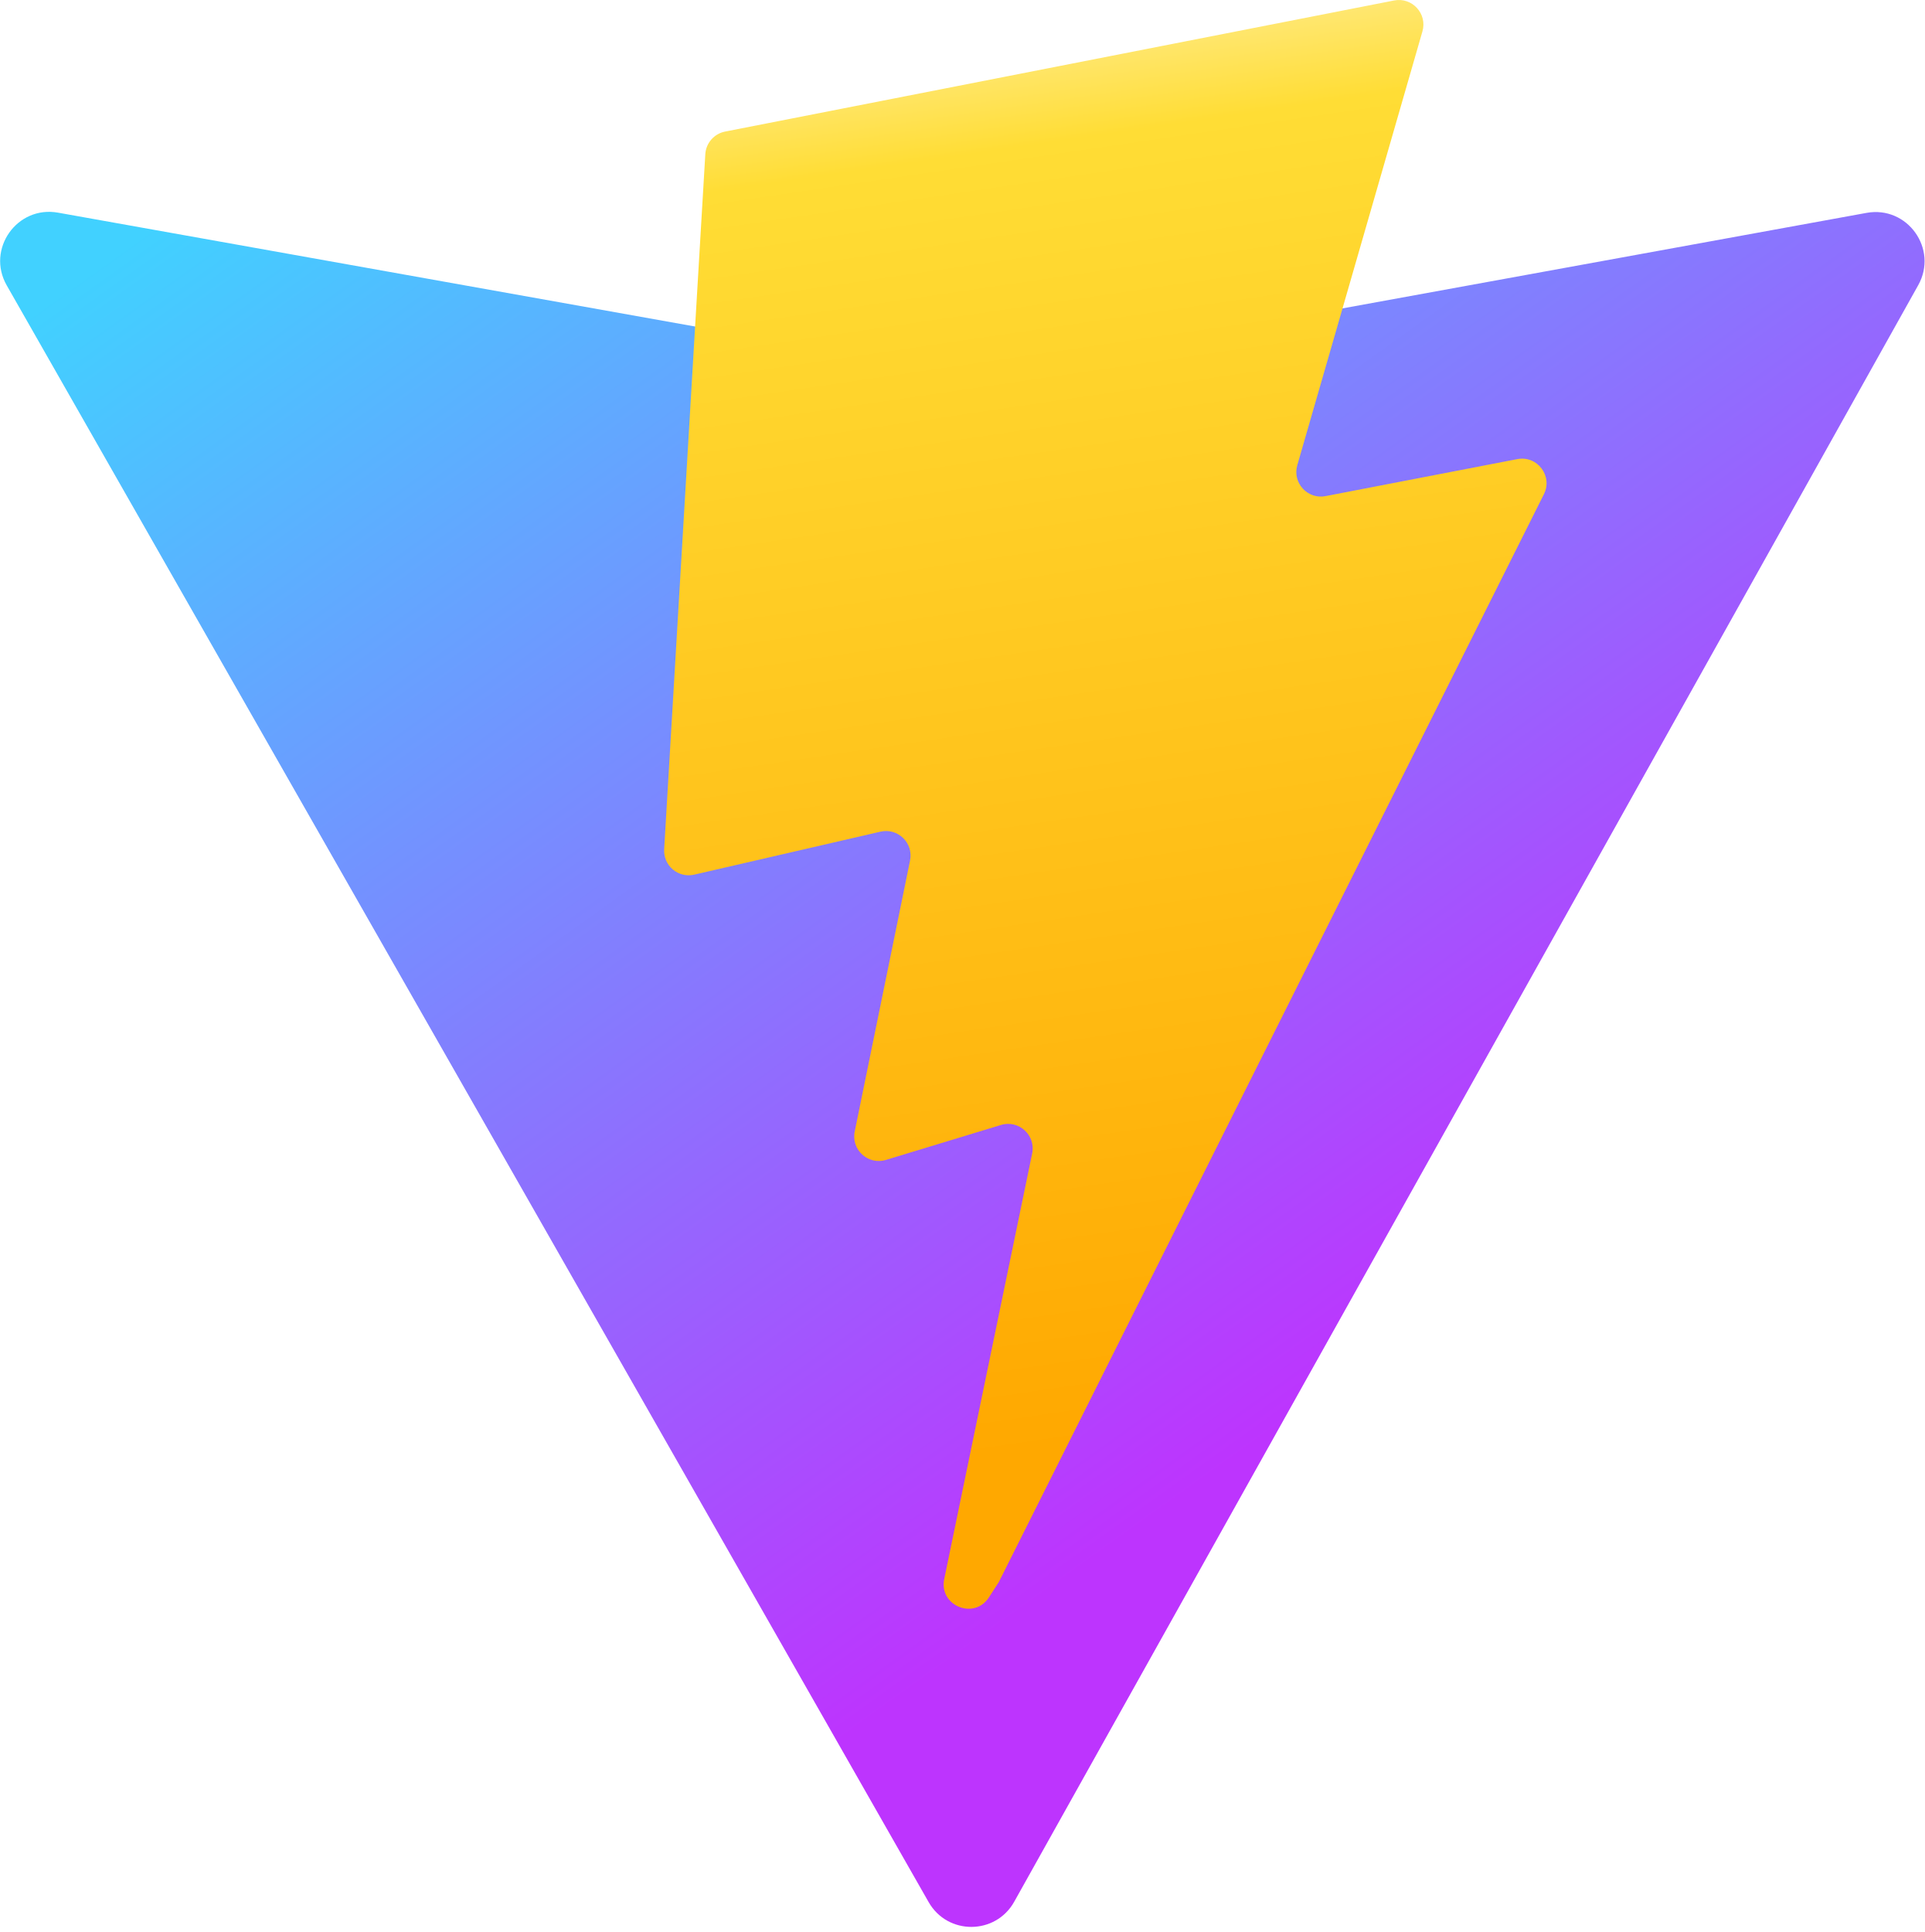
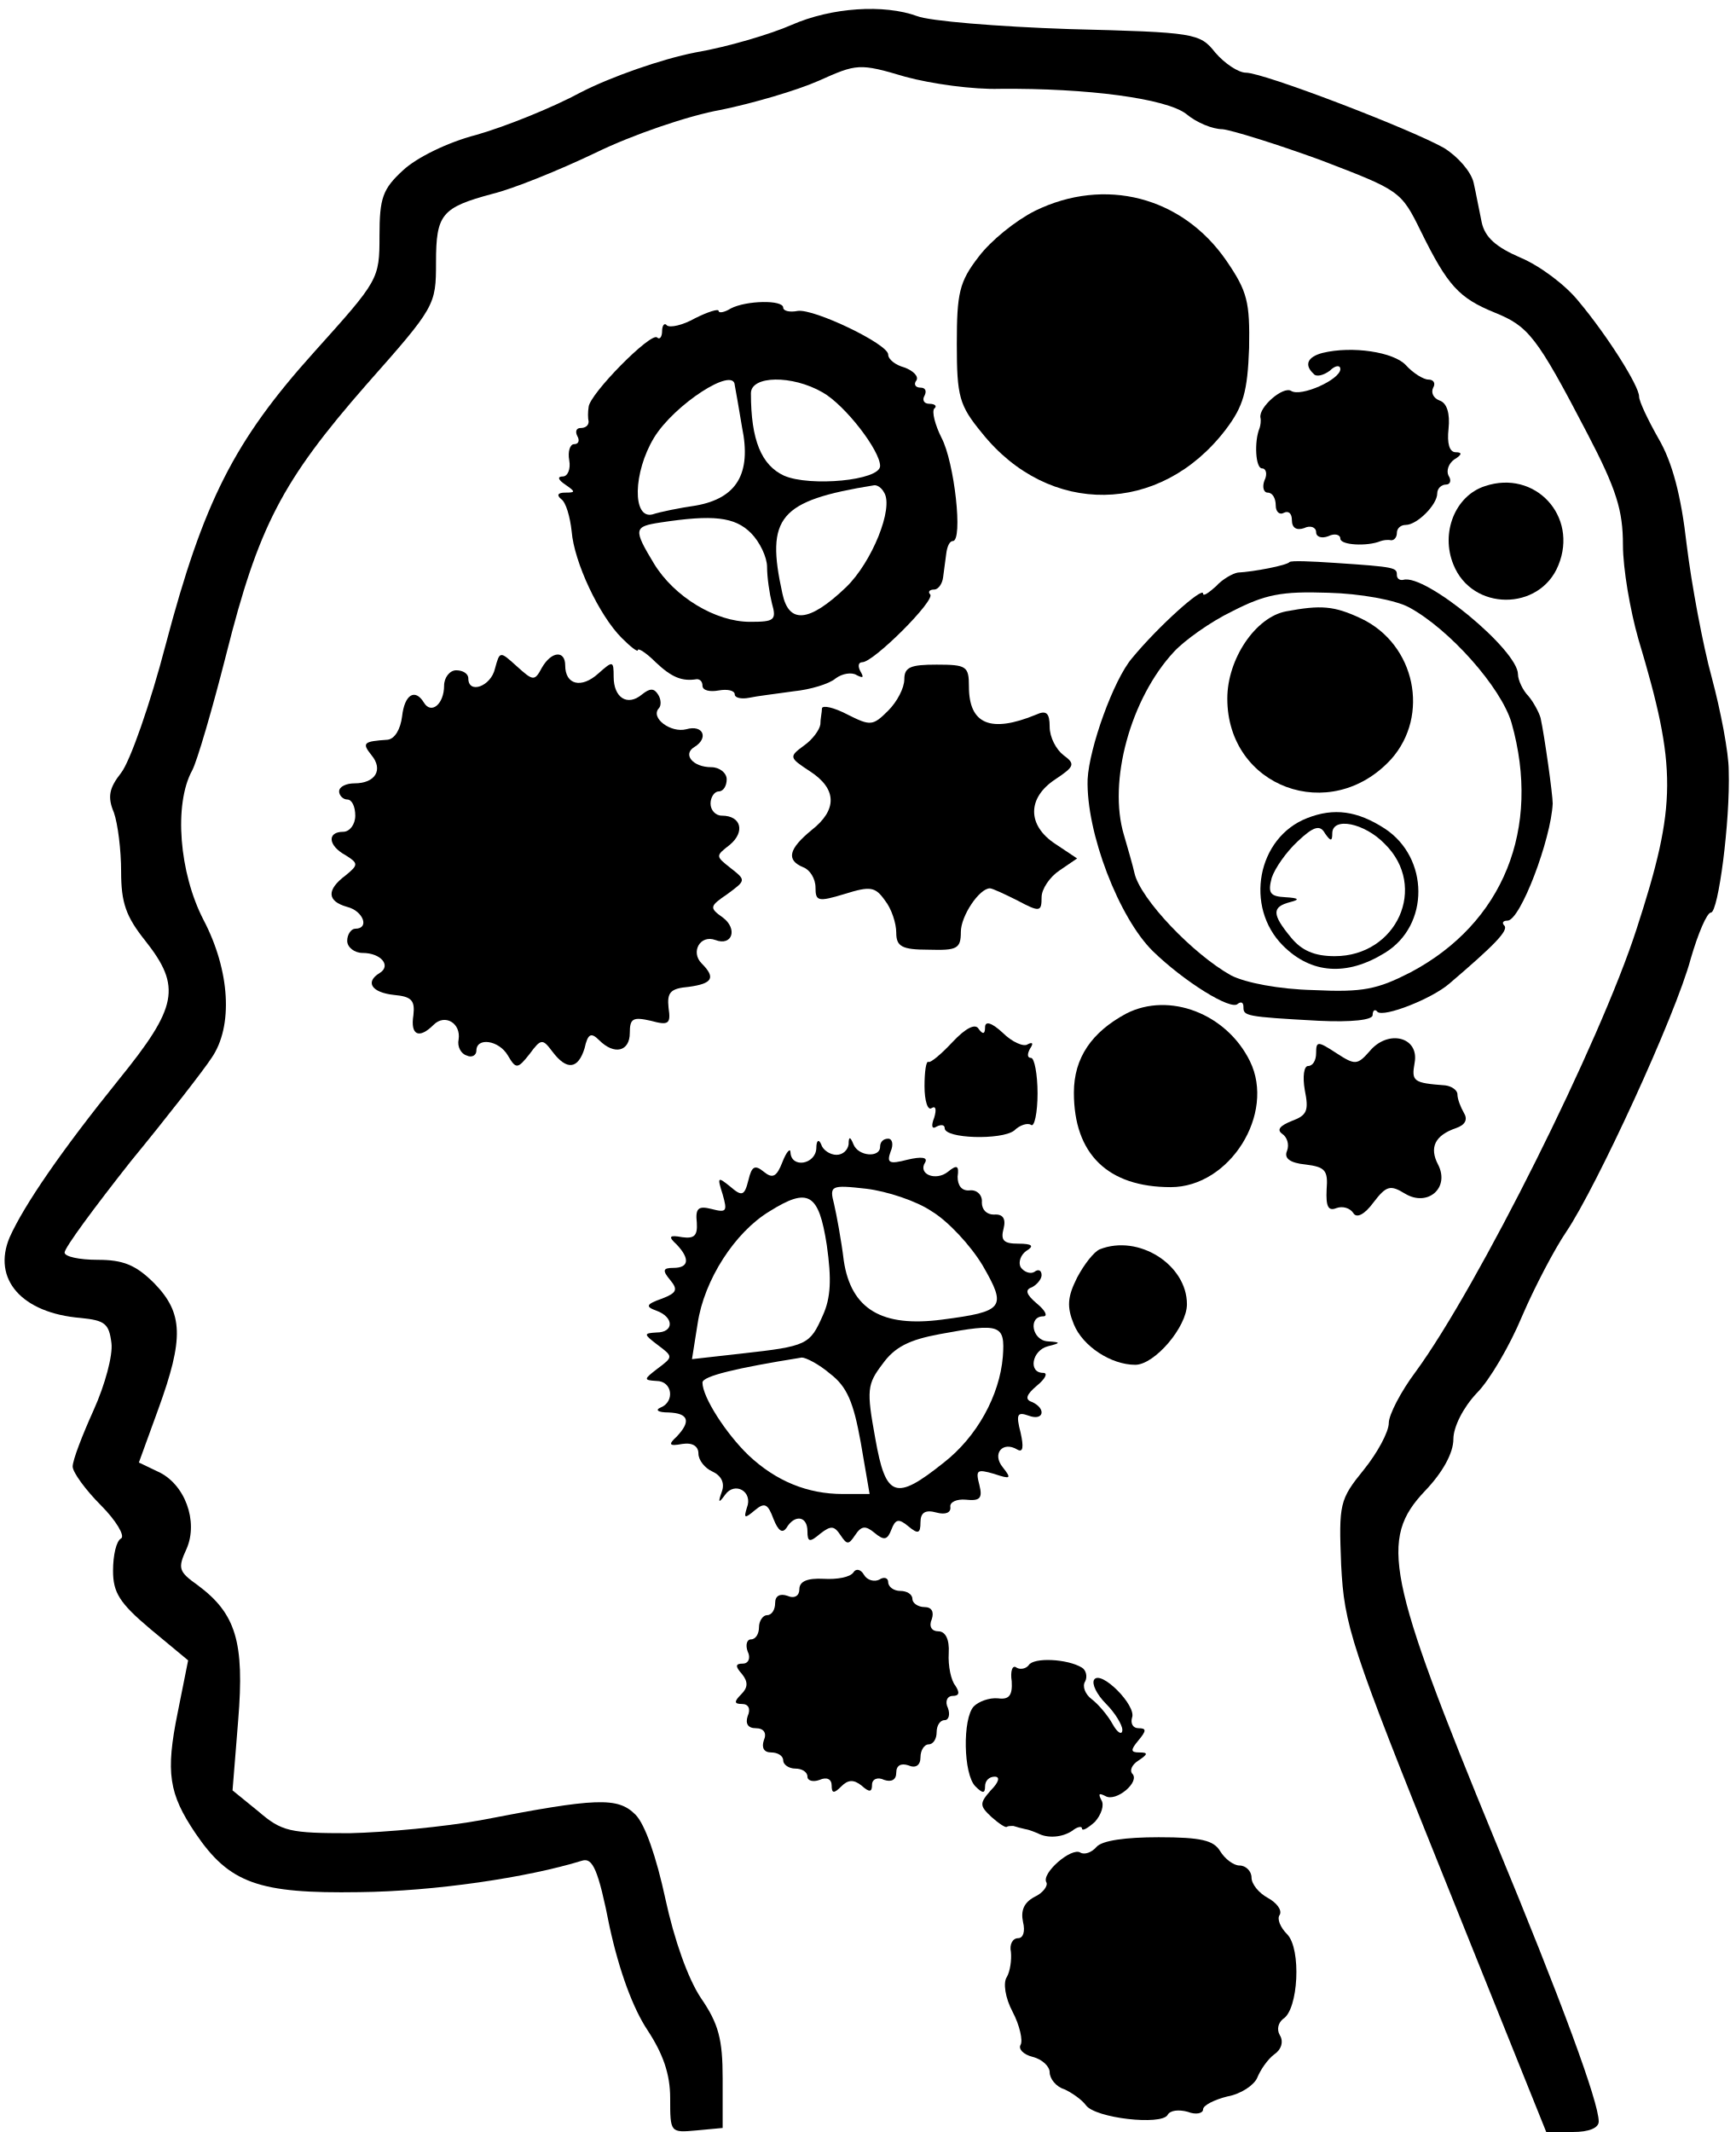
- <svg xmlns="http://www.w3.org/2000/svg" aria-hidden="true" role="img" class="iconify iconify--logos" width="31.88" height="32" preserveAspectRatio="xMidYMid meet" viewBox="0 0 256 257">
-   <defs>
-     <linearGradient id="IconifyId1813088fe1fbc01fb466" x1="-.828%" x2="57.636%" y1="7.652%" y2="78.411%">
-       <stop offset="0%" stop-color="#41D1FF" />
-       <stop offset="100%" stop-color="#BD34FE" />
-     </linearGradient>
-     <linearGradient id="IconifyId1813088fe1fbc01fb467" x1="43.376%" x2="50.316%" y1="2.242%" y2="89.03%">
-       <stop offset="0%" stop-color="#FFEA83" />
-       <stop offset="8.333%" stop-color="#FFDD35" />
-       <stop offset="100%" stop-color="#FFA800" />
-     </linearGradient>
-   </defs>
-   <path fill="url(#IconifyId1813088fe1fbc01fb466)" d="M255.153 37.938L134.897 252.976c-2.483 4.44-8.862 4.466-11.382.048L.875 37.958c-2.746-4.814 1.371-10.646 6.827-9.67l120.385 21.517a6.537 6.537 0 0 0 2.322-.004l117.867-21.483c5.438-.991 9.574 4.796 6.877 9.62Z" />
-   <path fill="url(#IconifyId1813088fe1fbc01fb467)" d="M185.432.063L96.44 17.501a3.268 3.268 0 0 0-2.634 3.014l-5.474 92.456a3.268 3.268 0 0 0 3.997 3.378l24.777-5.718c2.318-.535 4.413 1.507 3.936 3.838l-7.361 36.047c-.495 2.426 1.782 4.5 4.151 3.78l15.304-4.649c2.372-.72 4.652 1.36 4.15 3.788l-11.698 56.621c-.732 3.542 3.979 5.473 5.943 2.437l1.313-2.028l72.516-144.72c1.215-2.423-.88-5.186-3.54-4.672l-25.505 4.922c-2.396.462-4.435-1.77-3.759-4.114l16.646-57.705c.677-2.35-1.37-4.583-3.769-4.113Z" />
+ <svg xmlns="http://www.w3.org/2000/svg" version="1.0" width="215pt" height="264pt" viewBox="0 0 215 264" preserveAspectRatio="xMidYMid meet">
+   <g transform="translate(0,264) scale(0.1,-0.1)" fill="#000000" stroke="none">
+     <path d="M980 2609 c-25 -11 -78 -27 -119 -34 -41 -8 -104 -30 -141 -49 -37 -20 -95 -43 -130 -53 -35 -9 -74 -28 -91 -44 -25 -23 -29 -34 -29 -81 0 -54 -1 -55 -81 -144 -99 -110 -137 -185 -184 -363 -19 -73 -44 -144 -55 -158 -15 -19 -17 -30 -9 -49 5 -14 9 -47 9 -73 0 -39 6 -56 30 -86 45 -57 40 -82 -33 -172 -71 -88 -117 -155 -135 -195 -22 -52 15 -94 88 -100 30 -3 35 -7 38 -31 2 -15 -8 -52 -22 -83 -14 -31 -26 -62 -26 -70 0 -7 16 -29 35 -48 19 -19 30 -38 25 -41 -6 -3 -10 -21 -10 -40 0 -27 8 -40 46 -72 l47 -39 -13 -65 c-15 -74 -11 -100 22 -149 42 -62 78 -75 203 -73 93 1 208 18 276 39 13 4 20 -11 34 -82 12 -55 29 -101 47 -128 19 -29 28 -54 28 -84 0 -43 0 -43 33 -40 l32 3 0 61 c0 49 -5 68 -27 100 -16 24 -33 72 -44 123 -11 51 -25 92 -37 104 -22 22 -48 21 -192 -7 -44 -8 -117 -15 -162 -16 -74 0 -84 2 -113 27 l-32 26 7 87 c8 97 -3 132 -50 167 -24 17 -25 21 -14 45 15 34 -2 81 -36 96 l-23 11 24 66 c32 88 31 119 -5 156 -23 23 -39 29 -70 29 -23 0 -41 4 -41 9 0 6 37 56 82 113 46 56 91 114 100 128 27 39 23 108 -10 171 -30 58 -37 143 -14 185 6 11 25 76 42 143 40 159 69 215 174 335 85 96 86 98 86 151 0 60 7 68 70 85 25 6 82 29 128 51 45 22 115 46 155 53 39 8 94 24 121 36 47 21 50 22 107 5 33 -9 85 -16 117 -15 109 1 206 -12 231 -31 13 -11 33 -19 45 -19 11 -1 66 -18 121 -38 99 -38 100 -38 125 -89 33 -67 47 -82 91 -100 42 -17 52 -29 115 -150 36 -69 44 -95 44 -138 0 -29 9 -81 19 -116 48 -160 48 -205 -2 -359 -45 -140 -197 -444 -274 -549 -18 -24 -33 -53 -33 -63 0 -11 -14 -37 -31 -58 -30 -37 -31 -42 -28 -118 4 -75 11 -98 129 -391 l125 -311 33 0 c20 0 32 5 32 13 0 24 -46 149 -128 347 -135 328 -144 374 -87 434 22 23 35 47 35 64 0 15 12 39 29 57 16 16 41 59 56 95 15 35 40 83 55 105 37 55 135 267 154 338 9 31 20 57 25 57 9 0 24 113 22 176 0 22 -10 74 -21 115 -11 40 -25 115 -31 164 -7 62 -18 103 -35 132 -13 23 -24 46 -24 52 0 13 -39 75 -75 118 -16 20 -48 44 -72 54 -30 13 -44 25 -48 44 -3 14 -7 36 -10 49 -3 13 -19 32 -37 43 -43 24 -223 93 -245 93 -9 0 -26 11 -38 25 -19 24 -25 25 -181 29 -89 3 -173 10 -188 16 -41 15 -106 11 -156 -11z" />
+     <path d="M1282 2379 c-24 -12 -55 -37 -70 -57 -24 -31 -27 -45 -27 -108 0 -65 3 -76 31 -110 83 -104 221 -102 302 4 22 29 27 47 29 101 1 57 -2 70 -28 108 -55 80 -151 104 -237 62z" />
+     <path d="M905 2258 c-8 -5 -15 -6 -15 -3 0 3 -13 -1 -29 -9 -16 -9 -31 -12 -35 -9 -3 4 -6 0 -6 -7 0 -7 -3 -11 -6 -8 -7 8 -84 -70 -85 -86 -1 -6 -1 -14 0 -18 0 -5 -4 -8 -10 -8 -5 0 -7 -4 -4 -10 3 -5 2 -10 -4 -10 -5 0 -8 -9 -6 -20 2 -11 -2 -20 -8 -20 -7 0 -6 -4 3 -10 13 -9 13 -10 0 -10 -9 0 -11 -3 -5 -8 6 -4 11 -22 13 -40 3 -38 34 -104 62 -132 11 -11 20 -18 20 -15 0 3 10 -3 22 -15 20 -19 33 -24 51 -21 4 0 7 -3 7 -8 0 -6 9 -8 20 -6 11 2 20 0 20 -5 0 -4 8 -6 18 -4 9 2 34 5 55 8 20 2 44 9 52 16 8 6 20 8 26 4 8 -4 9 -3 5 4 -4 7 -3 12 2 12 14 0 91 77 84 84 -3 3 -1 6 5 6 5 0 10 7 11 15 1 8 3 22 4 30 1 8 4 15 8 15 13 0 2 98 -14 128 -8 16 -12 32 -9 36 4 3 1 6 -6 6 -7 0 -9 5 -6 10 3 6 1 10 -5 10 -6 0 -9 4 -5 9 3 5 -4 12 -15 16 -11 3 -20 10 -20 16 0 13 -92 57 -112 54 -10 -2 -18 0 -18 4 0 10 -46 9 -65 -1z m5 -95 c1 -5 5 -28 9 -52 12 -58 -7 -88 -57 -97 -21 -3 -45 -8 -54 -11 -25 -6 -24 52 2 95 25 41 99 89 100 65z m109 -9 c28 -16 71 -72 71 -91 0 -18 -87 -26 -119 -12 -28 13 -41 44 -41 102 0 22 51 23 89 1z m76 -124 c12 -19 -15 -86 -47 -117 -46 -44 -71 -46 -79 -8 -21 95 -4 115 113 134 4 1 10 -3 13 -9z m-165 -50 c11 -11 20 -30 20 -42 0 -13 3 -33 6 -45 6 -21 3 -23 -27 -23 -43 0 -94 31 -119 72 -26 43 -25 46 8 51 65 10 92 7 112 -13z" />
+     <path d="M1638 2203 c-19 -5 -23 -15 -11 -26 3 -4 12 -2 20 4 7 7 13 7 13 2 0 -13 -49 -35 -61 -27 -10 6 -40 -20 -38 -33 1 -4 0 -10 -1 -13 -7 -17 -5 -50 3 -50 5 0 7 -7 3 -15 -3 -8 -1 -15 4 -15 6 0 10 -7 10 -16 0 -8 5 -12 10 -9 6 3 10 -1 10 -9 0 -10 6 -13 15 -10 8 4 15 1 15 -5 0 -6 7 -8 15 -5 8 4 15 2 15 -3 0 -8 33 -10 50 -3 3 1 8 2 13 1 4 0 7 4 7 9 0 6 5 10 11 10 14 0 39 25 39 39 0 6 5 11 11 11 5 0 7 5 3 11 -3 6 0 15 7 20 10 6 10 9 2 9 -8 0 -11 11 -9 29 2 19 -2 32 -11 35 -8 3 -11 10 -8 16 3 5 1 10 -6 10 -6 0 -19 8 -28 18 -15 16 -66 24 -103 15z" />
+     <path d="M1839 2038 c-37 -12 -55 -58 -39 -97 23 -58 107 -58 130 -1 25 61 -29 119 -91 98z" />
+     <path d="M1597 1944 c-3 -4 -44 -12 -64 -13 -6 -1 -19 -8 -27 -17 -9 -8 -16 -13 -16 -9 0 9 -55 -40 -88 -80 -23 -27 -53 -111 -55 -150 -2 -66 39 -172 81 -213 38 -37 97 -74 105 -65 4 3 7 2 7 -4 0 -11 2 -12 93 -17 41 -2 67 1 67 7 0 6 3 8 6 4 8 -7 67 16 89 35 55 47 74 66 68 72 -3 3 -2 6 4 6 16 0 54 101 56 145 0 11 -10 83 -15 106 -2 7 -9 20 -15 27 -7 7 -13 20 -13 27 0 30 -115 125 -142 117 -5 -1 -8 2 -8 6 0 9 -1 10 -77 15 -29 2 -54 3 -56 1z m148 -56 c50 -27 114 -99 127 -143 37 -131 -10 -248 -125 -309 -41 -21 -59 -25 -120 -22 -43 1 -84 9 -102 18 -47 26 -113 95 -120 127 -2 9 -8 30 -13 47 -20 66 8 169 62 227 13 14 45 37 72 50 41 21 61 25 119 23 40 -1 83 -9 100 -18z" />
+     <path d="M1593 1883 c-38 -7 -73 -59 -73 -108 0 -110 128 -157 203 -75 48 54 30 142 -37 174 -34 16 -50 17 -93 9z" />
+     <path d="M1619 1627 c-62 -24 -78 -110 -30 -158 35 -35 79 -38 126 -9 56 34 55 118 0 154 -34 22 -63 26 -96 13z m31 -19 c0 21 40 13 65 -13 54 -53 15 -139 -62 -139 -25 0 -41 7 -54 23 -24 29 -24 38 -1 44 12 3 11 5 -6 6 -19 1 -22 5 -17 24 4 12 18 32 32 45 20 19 28 21 34 10 7 -10 9 -10 9 0z" />
+     <path d="M613 1812 c-5 -22 -33 -32 -33 -12 0 6 -7 10 -15 10 -8 0 -15 -9 -15 -19 0 -23 -16 -36 -25 -21 -11 18 -24 10 -27 -17 -2 -16 -9 -28 -18 -29 -30 -2 -32 -4 -20 -19 15 -18 5 -35 -21 -35 -10 0 -19 -4 -19 -10 0 -5 5 -10 10 -10 6 0 10 -9 10 -20 0 -11 -7 -20 -15 -20 -20 0 -19 -17 3 -29 16 -10 16 -12 0 -25 -24 -18 -23 -32 2 -39 20 -5 28 -27 10 -27 -5 0 -10 -7 -10 -15 0 -8 9 -15 19 -15 23 0 36 -16 21 -25 -18 -11 -10 -24 18 -27 22 -2 26 -7 24 -25 -4 -25 7 -30 25 -12 14 14 34 2 31 -18 -2 -9 3 -18 10 -20 6 -3 12 0 12 6 0 17 28 13 39 -6 10 -17 12 -17 27 2 14 19 16 19 28 3 18 -24 32 -22 40 4 4 18 8 20 18 10 19 -19 38 -14 38 9 0 18 4 20 26 15 22 -6 25 -4 22 16 -2 19 2 24 25 26 29 4 34 11 16 29 -14 14 -2 36 17 29 21 -8 28 14 9 28 -17 12 -16 14 6 29 23 17 23 17 4 32 -19 15 -19 15 -1 29 19 16 14 36 -10 36 -8 0 -14 7 -14 15 0 8 5 15 10 15 6 0 10 7 10 15 0 8 -9 15 -19 15 -23 0 -36 16 -21 25 18 11 11 28 -10 22 -19 -5 -45 14 -34 26 3 3 3 11 -1 17 -5 8 -10 8 -20 0 -18 -15 -35 -4 -35 22 0 20 -1 20 -19 4 -21 -19 -41 -14 -41 10 0 19 -17 18 -29 -3 -9 -17 -11 -16 -31 2 -21 19 -21 19 -27 -3z" />
+     <path d="M1120 1799 c0 -11 -9 -28 -20 -39 -19 -19 -22 -19 -50 -5 -17 9 -31 12 -32 8 0 -5 -2 -13 -2 -20 -1 -7 -10 -19 -20 -26 -19 -14 -19 -15 7 -32 34 -22 34 -48 2 -73 -28 -23 -32 -37 -10 -46 8 -3 15 -14 15 -25 0 -17 3 -18 36 -8 32 10 38 9 50 -8 8 -10 14 -28 14 -40 0 -17 7 -21 40 -21 35 -1 40 1 40 22 0 20 23 54 36 54 3 0 18 -7 34 -15 28 -15 30 -14 30 4 0 10 10 25 22 33 l22 15 -27 18 c-35 23 -35 57 0 80 24 16 25 19 10 30 -9 7 -17 22 -17 35 0 17 -4 21 -17 15 -56 -23 -83 -12 -83 35 0 25 -3 27 -40 27 -32 0 -40 -3 -40 -18z" />
+     <path d="M1395 1385 c-43 -23 -65 -55 -65 -98 0 -76 42 -117 120 -117 73 0 130 91 98 156 -29 59 -100 86 -153 59z" />
+     <path d="M1180 1350 c-14 -15 -27 -26 -30 -25 -3 2 -5 -12 -5 -30 0 -18 4 -31 9 -27 5 3 6 -2 3 -12 -4 -10 -3 -15 3 -11 6 3 10 2 10 -2 0 -13 70 -15 86 -3 7 7 17 10 21 7 4 -3 8 15 8 39 0 24 -4 44 -8 44 -5 0 -5 5 -1 12 4 6 3 8 -3 5 -5 -4 -20 3 -31 14 -14 13 -22 15 -22 7 0 -9 -3 -9 -8 -2 -4 7 -16 1 -32 -16z" />
+     <path d="M1696 1338 c-15 -17 -18 -17 -41 -2 -23 15 -25 15 -25 0 0 -9 -4 -16 -10 -16 -5 0 -7 -13 -4 -30 5 -25 3 -31 -16 -38 -15 -6 -19 -11 -12 -16 6 -4 9 -13 6 -21 -4 -9 3 -15 23 -17 24 -3 28 -7 26 -31 -1 -21 2 -27 12 -23 8 3 17 0 21 -6 4 -7 14 -2 25 13 16 21 21 22 39 11 28 -17 56 7 41 36 -11 21 -4 36 22 45 12 4 15 11 10 19 -4 7 -8 17 -8 23 0 5 -7 10 -15 11 -40 3 -42 5 -38 28 6 32 -33 42 -56 14z" />
+     <path d="M1011 1218 c-1 -20 -31 -25 -32 -5 0 6 -5 1 -10 -12 -7 -18 -12 -21 -23 -12 -11 9 -15 7 -19 -10 -5 -20 -8 -21 -23 -8 -15 12 -16 12 -9 -10 6 -21 5 -23 -14 -18 -16 4 -20 1 -18 -17 1 -16 -3 -20 -18 -18 -16 3 -18 1 -7 -9 17 -18 15 -29 -4 -29 -13 0 -14 -3 -4 -15 10 -12 8 -16 -10 -23 -20 -7 -21 -10 -7 -15 22 -8 22 -27 0 -27 -16 -1 -16 -2 1 -15 20 -15 20 -15 0 -30 -17 -13 -17 -14 -1 -15 20 0 23 -26 5 -33 -7 -3 -3 -6 10 -6 25 -1 28 -11 10 -30 -11 -10 -9 -12 7 -9 13 2 20 -3 20 -12 0 -8 8 -18 17 -22 11 -5 16 -14 12 -25 -5 -14 -4 -15 4 -4 12 17 35 4 27 -16 -4 -13 -3 -14 10 -3 12 10 16 8 23 -11 6 -15 11 -18 16 -11 10 17 26 15 26 -4 0 -14 3 -14 16 -3 13 10 17 10 25 -2 8 -12 10 -12 18 0 8 12 13 12 24 3 12 -10 16 -9 21 4 5 13 9 14 21 4 12 -10 15 -9 15 5 0 12 6 16 20 12 11 -3 18 0 17 7 -1 6 8 10 19 9 18 -2 21 2 17 18 -5 19 -3 20 18 14 21 -7 22 -6 11 8 -14 17 0 33 18 22 7 -4 8 3 4 21 -6 23 -4 26 10 21 19 -7 22 9 4 17 -9 3 -7 9 6 20 11 9 14 16 8 16 -19 0 -14 28 6 33 16 4 16 5 0 6 -20 1 -25 31 -6 31 6 0 3 7 -8 16 -13 11 -15 17 -6 20 6 3 12 10 12 15 0 6 -4 8 -9 4 -5 -3 -13 0 -17 6 -3 6 0 15 7 20 10 6 8 9 -10 9 -18 0 -22 4 -18 19 3 12 -1 18 -12 17 -9 0 -15 6 -15 15 1 9 -6 16 -15 15 -10 -1 -15 6 -15 17 2 14 -1 15 -12 6 -15 -12 -38 -3 -28 12 3 6 -5 7 -22 3 -23 -6 -26 -4 -21 10 4 9 2 16 -3 16 -6 0 -10 -4 -10 -10 0 -14 -27 -12 -33 3 -4 10 -6 10 -6 0 -1 -7 -7 -13 -15 -13 -8 0 -17 6 -19 13 -3 7 -6 5 -6 -5z m143 -78 c20 -12 48 -42 63 -67 30 -52 27 -57 -50 -67 -75 -10 -113 13 -122 73 -3 25 -9 57 -12 70 -6 23 -4 24 40 19 25 -3 62 -15 81 -28z m-130 -42 c6 -42 5 -65 -5 -87 -16 -36 -19 -38 -100 -47 l-62 -7 7 44 c8 54 46 113 89 139 48 30 61 23 71 -42z m218 -138 c-4 -48 -32 -99 -73 -131 -60 -48 -72 -44 -85 30 -11 60 -10 67 9 92 15 21 33 30 71 37 75 14 81 12 78 -28z m-214 -21 c21 -16 29 -35 38 -85 l11 -64 -33 0 c-44 0 -83 16 -117 48 -28 27 -57 72 -57 90 0 8 42 18 123 31 5 0 21 -8 35 -20z" />
+     <path d="M1362 1093 c-7 -3 -19 -18 -28 -35 -12 -24 -13 -36 -4 -58 11 -27 46 -50 76 -50 24 0 64 47 64 75 0 49 -60 87 -108 68z" />
+     <path d="M1057 693 c-4 -6 -20 -9 -37 -8 -20 1 -30 -3 -30 -13 0 -8 -6 -12 -15 -8 -9 3 -15 0 -15 -9 0 -8 -4 -15 -10 -15 -5 0 -10 -7 -10 -15 0 -8 -4 -15 -10 -15 -5 0 -7 -7 -4 -15 4 -8 1 -15 -6 -15 -9 0 -10 -3 -1 -13 8 -10 7 -17 -1 -25 -9 -9 -9 -12 1 -12 8 0 11 -6 7 -15 -3 -9 0 -15 10 -15 10 0 14 -6 10 -15 -3 -9 0 -15 9 -15 8 0 15 -4 15 -10 0 -5 7 -10 15 -10 8 0 15 -4 15 -10 0 -5 7 -7 15 -4 9 4 15 1 15 -7 0 -10 3 -10 12 -1 8 8 15 9 25 1 10 -9 13 -8 13 1 0 7 7 10 15 6 9 -3 15 0 15 9 0 9 6 12 15 9 9 -4 15 0 15 10 0 9 5 16 10 16 6 0 10 7 10 15 0 8 4 15 10 15 5 0 7 7 4 15 -4 8 -1 15 6 15 8 0 9 4 3 13 -5 6 -9 24 -8 40 1 17 -4 27 -13 27 -8 0 -12 6 -8 15 3 9 0 15 -9 15 -8 0 -15 5 -15 10 0 6 -7 10 -15 10 -8 0 -15 5 -15 11 0 5 -5 7 -11 3 -6 -3 -15 -1 -19 6 -4 7 -10 8 -13 3z" />
+     <path d="M1274 578 c-3 -4 -10 -6 -15 -3 -5 4 -8 -4 -6 -17 1 -17 -3 -23 -17 -21 -11 1 -24 -4 -30 -10 -14 -15 -13 -84 2 -99 9 -9 12 -9 12 0 0 7 5 12 12 12 7 0 5 -7 -5 -17 -14 -16 -14 -19 1 -33 9 -8 18 -14 19 -12 2 1 5 1 8 1 3 -1 10 -3 15 -4 6 -1 12 -4 15 -5 13 -7 31 -5 43 3 6 5 12 6 12 3 0 -4 7 0 16 8 8 9 12 21 8 27 -4 8 -3 9 5 5 13 -8 44 18 33 28 -3 4 0 11 8 16 12 8 12 10 1 10 -11 0 -11 3 -1 15 10 12 10 15 0 15 -7 0 -10 6 -8 13 6 15 -39 60 -47 47 -3 -5 3 -18 15 -30 11 -11 20 -26 20 -32 0 -7 -6 -4 -12 7 -6 11 -18 25 -26 31 -8 6 -12 16 -8 22 3 6 1 14 -4 17 -18 11 -60 13 -66 3z" />
+     <path d="M1358 353 c-6 -7 -15 -10 -20 -7 -11 7 -49 -26 -42 -37 2 -4 -4 -13 -15 -18 -13 -7 -17 -17 -14 -31 3 -12 0 -20 -6 -20 -7 0 -11 -8 -9 -17 1 -10 -1 -24 -5 -31 -5 -7 -2 -26 7 -43 9 -17 13 -36 10 -41 -3 -5 3 -12 15 -15 12 -3 21 -12 21 -19 0 -8 8 -18 18 -21 9 -4 22 -13 27 -20 12 -16 93 -25 101 -12 3 6 14 7 25 4 10 -4 19 -2 19 3 0 5 14 12 30 16 17 3 33 14 37 23 4 10 13 23 21 29 9 6 12 16 7 24 -4 7 -2 15 4 20 19 11 23 87 5 105 -8 8 -13 19 -9 24 3 6 -4 15 -15 21 -11 6 -20 17 -20 25 0 8 -7 15 -15 15 -7 0 -18 8 -24 18 -8 13 -23 17 -76 17 -41 0 -70 -4 -77 -12z" />
+   </g>
</svg>
